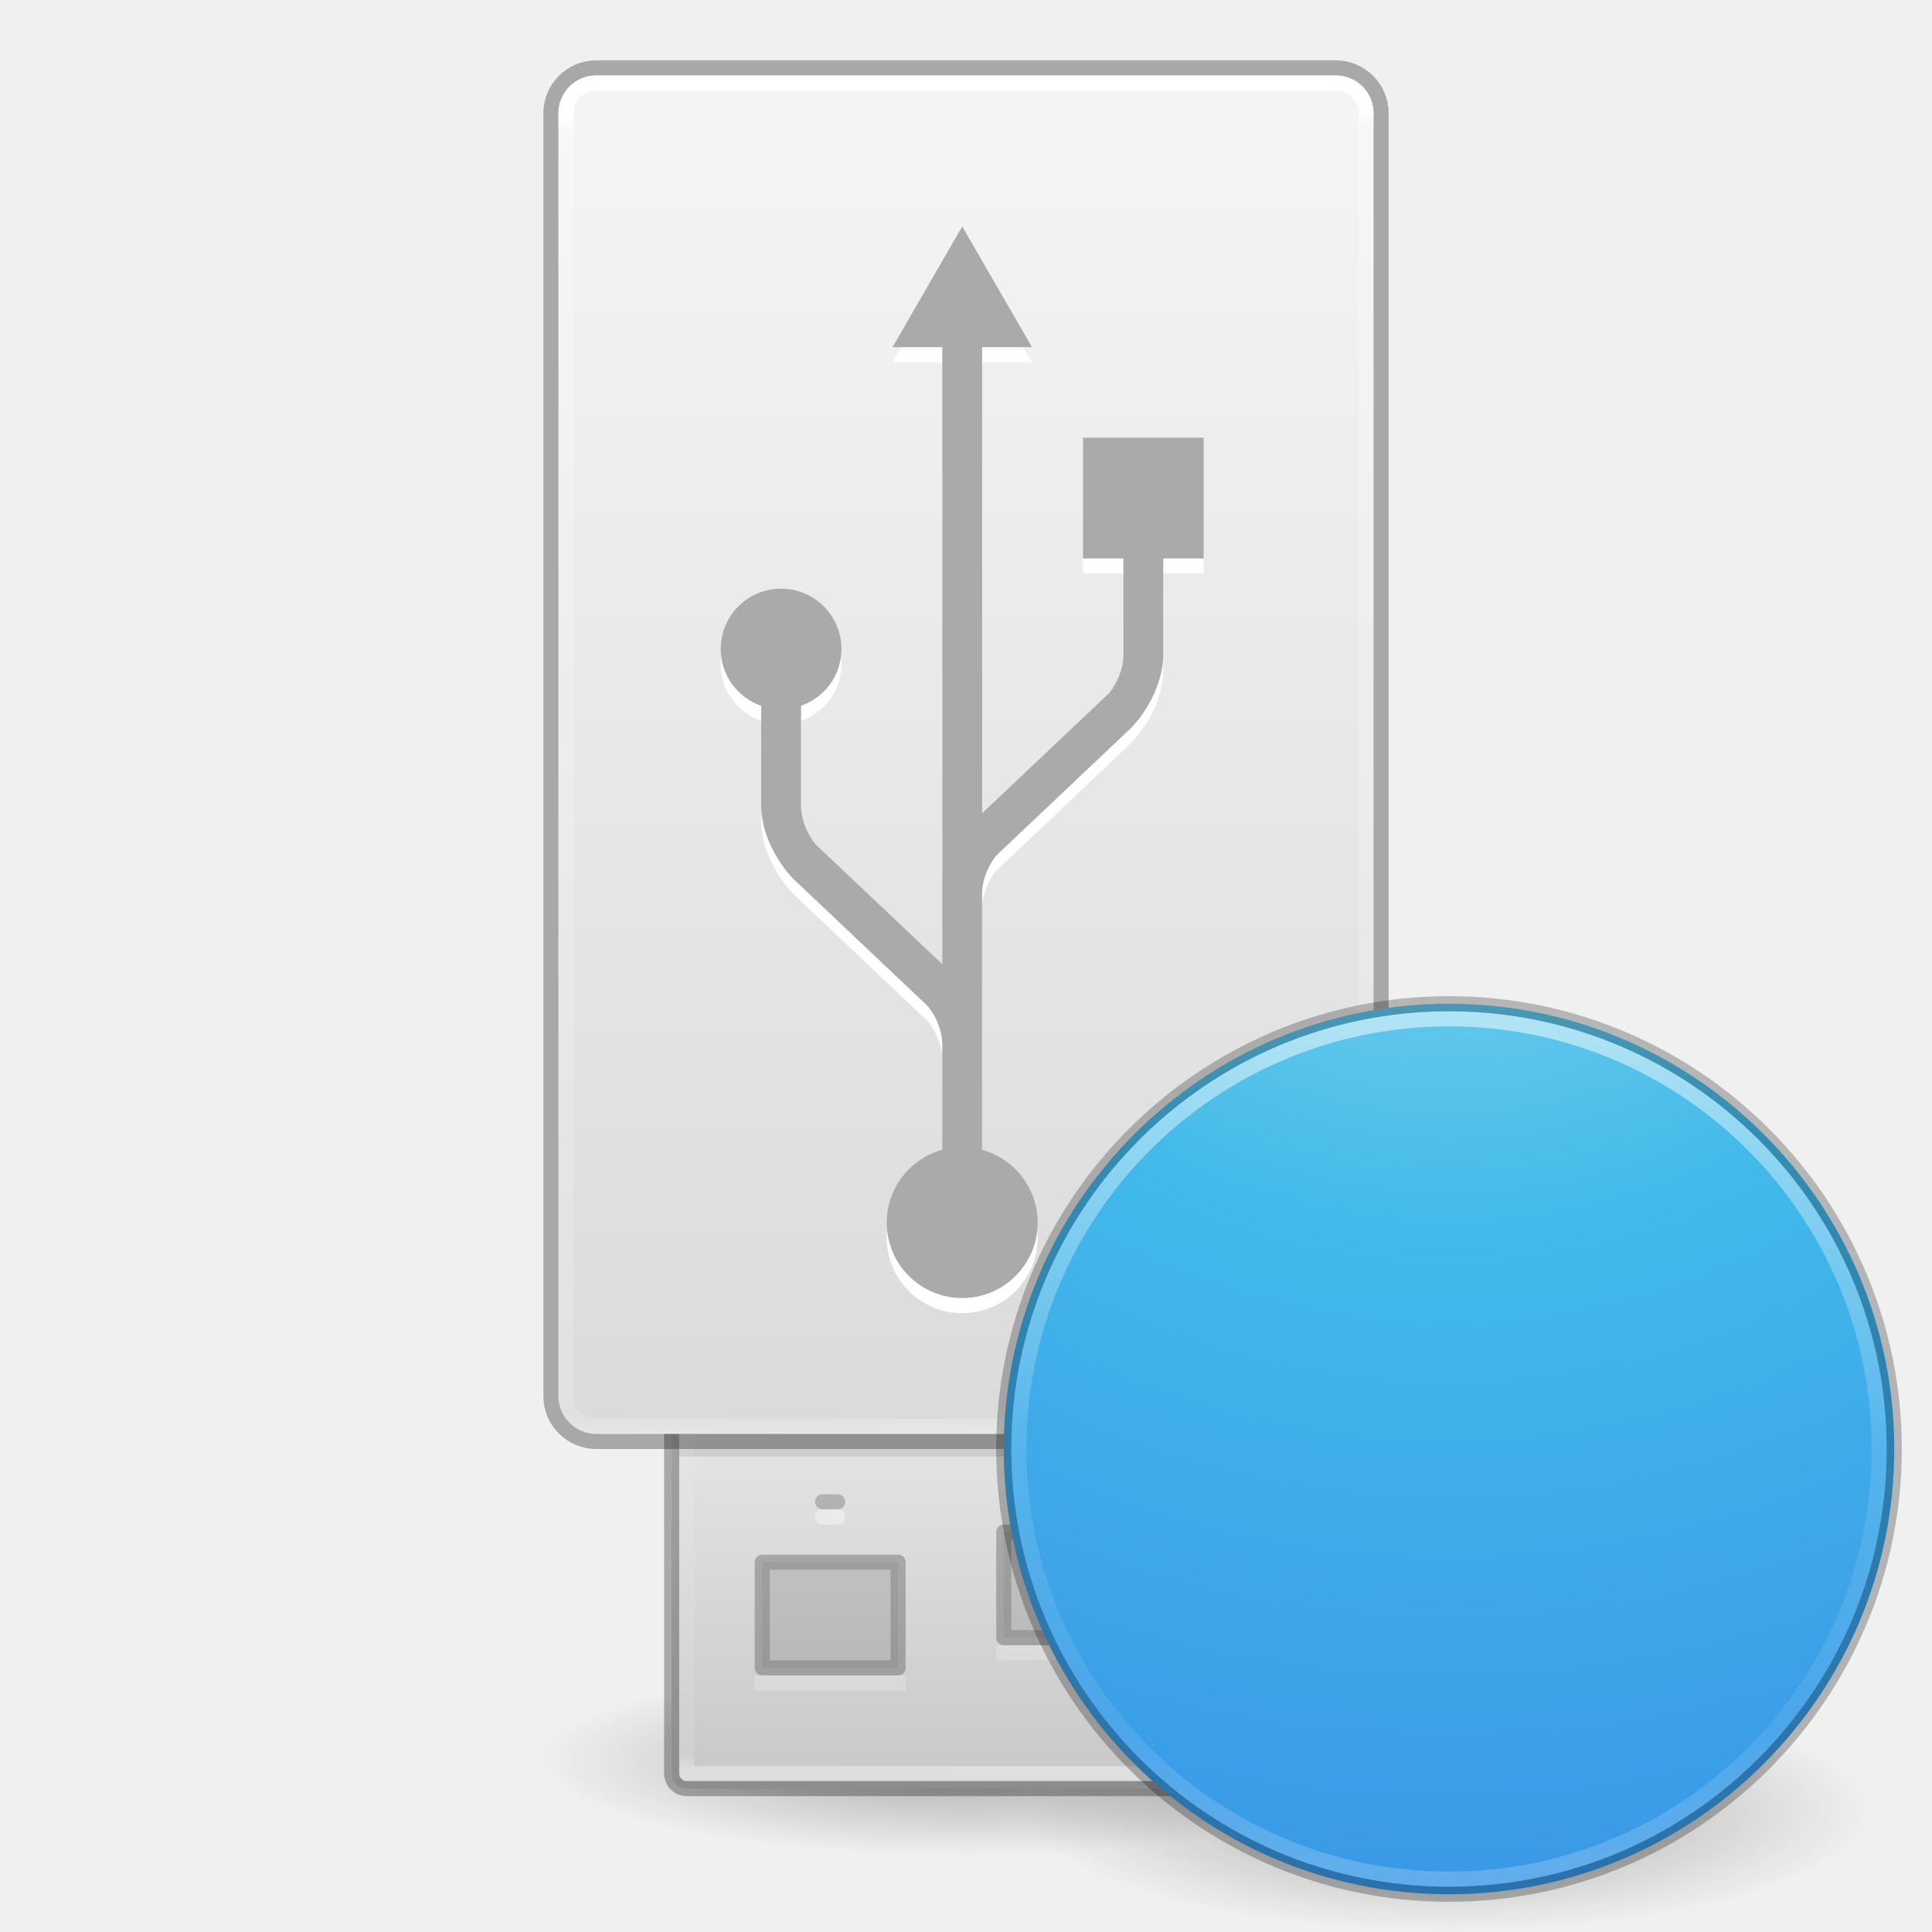
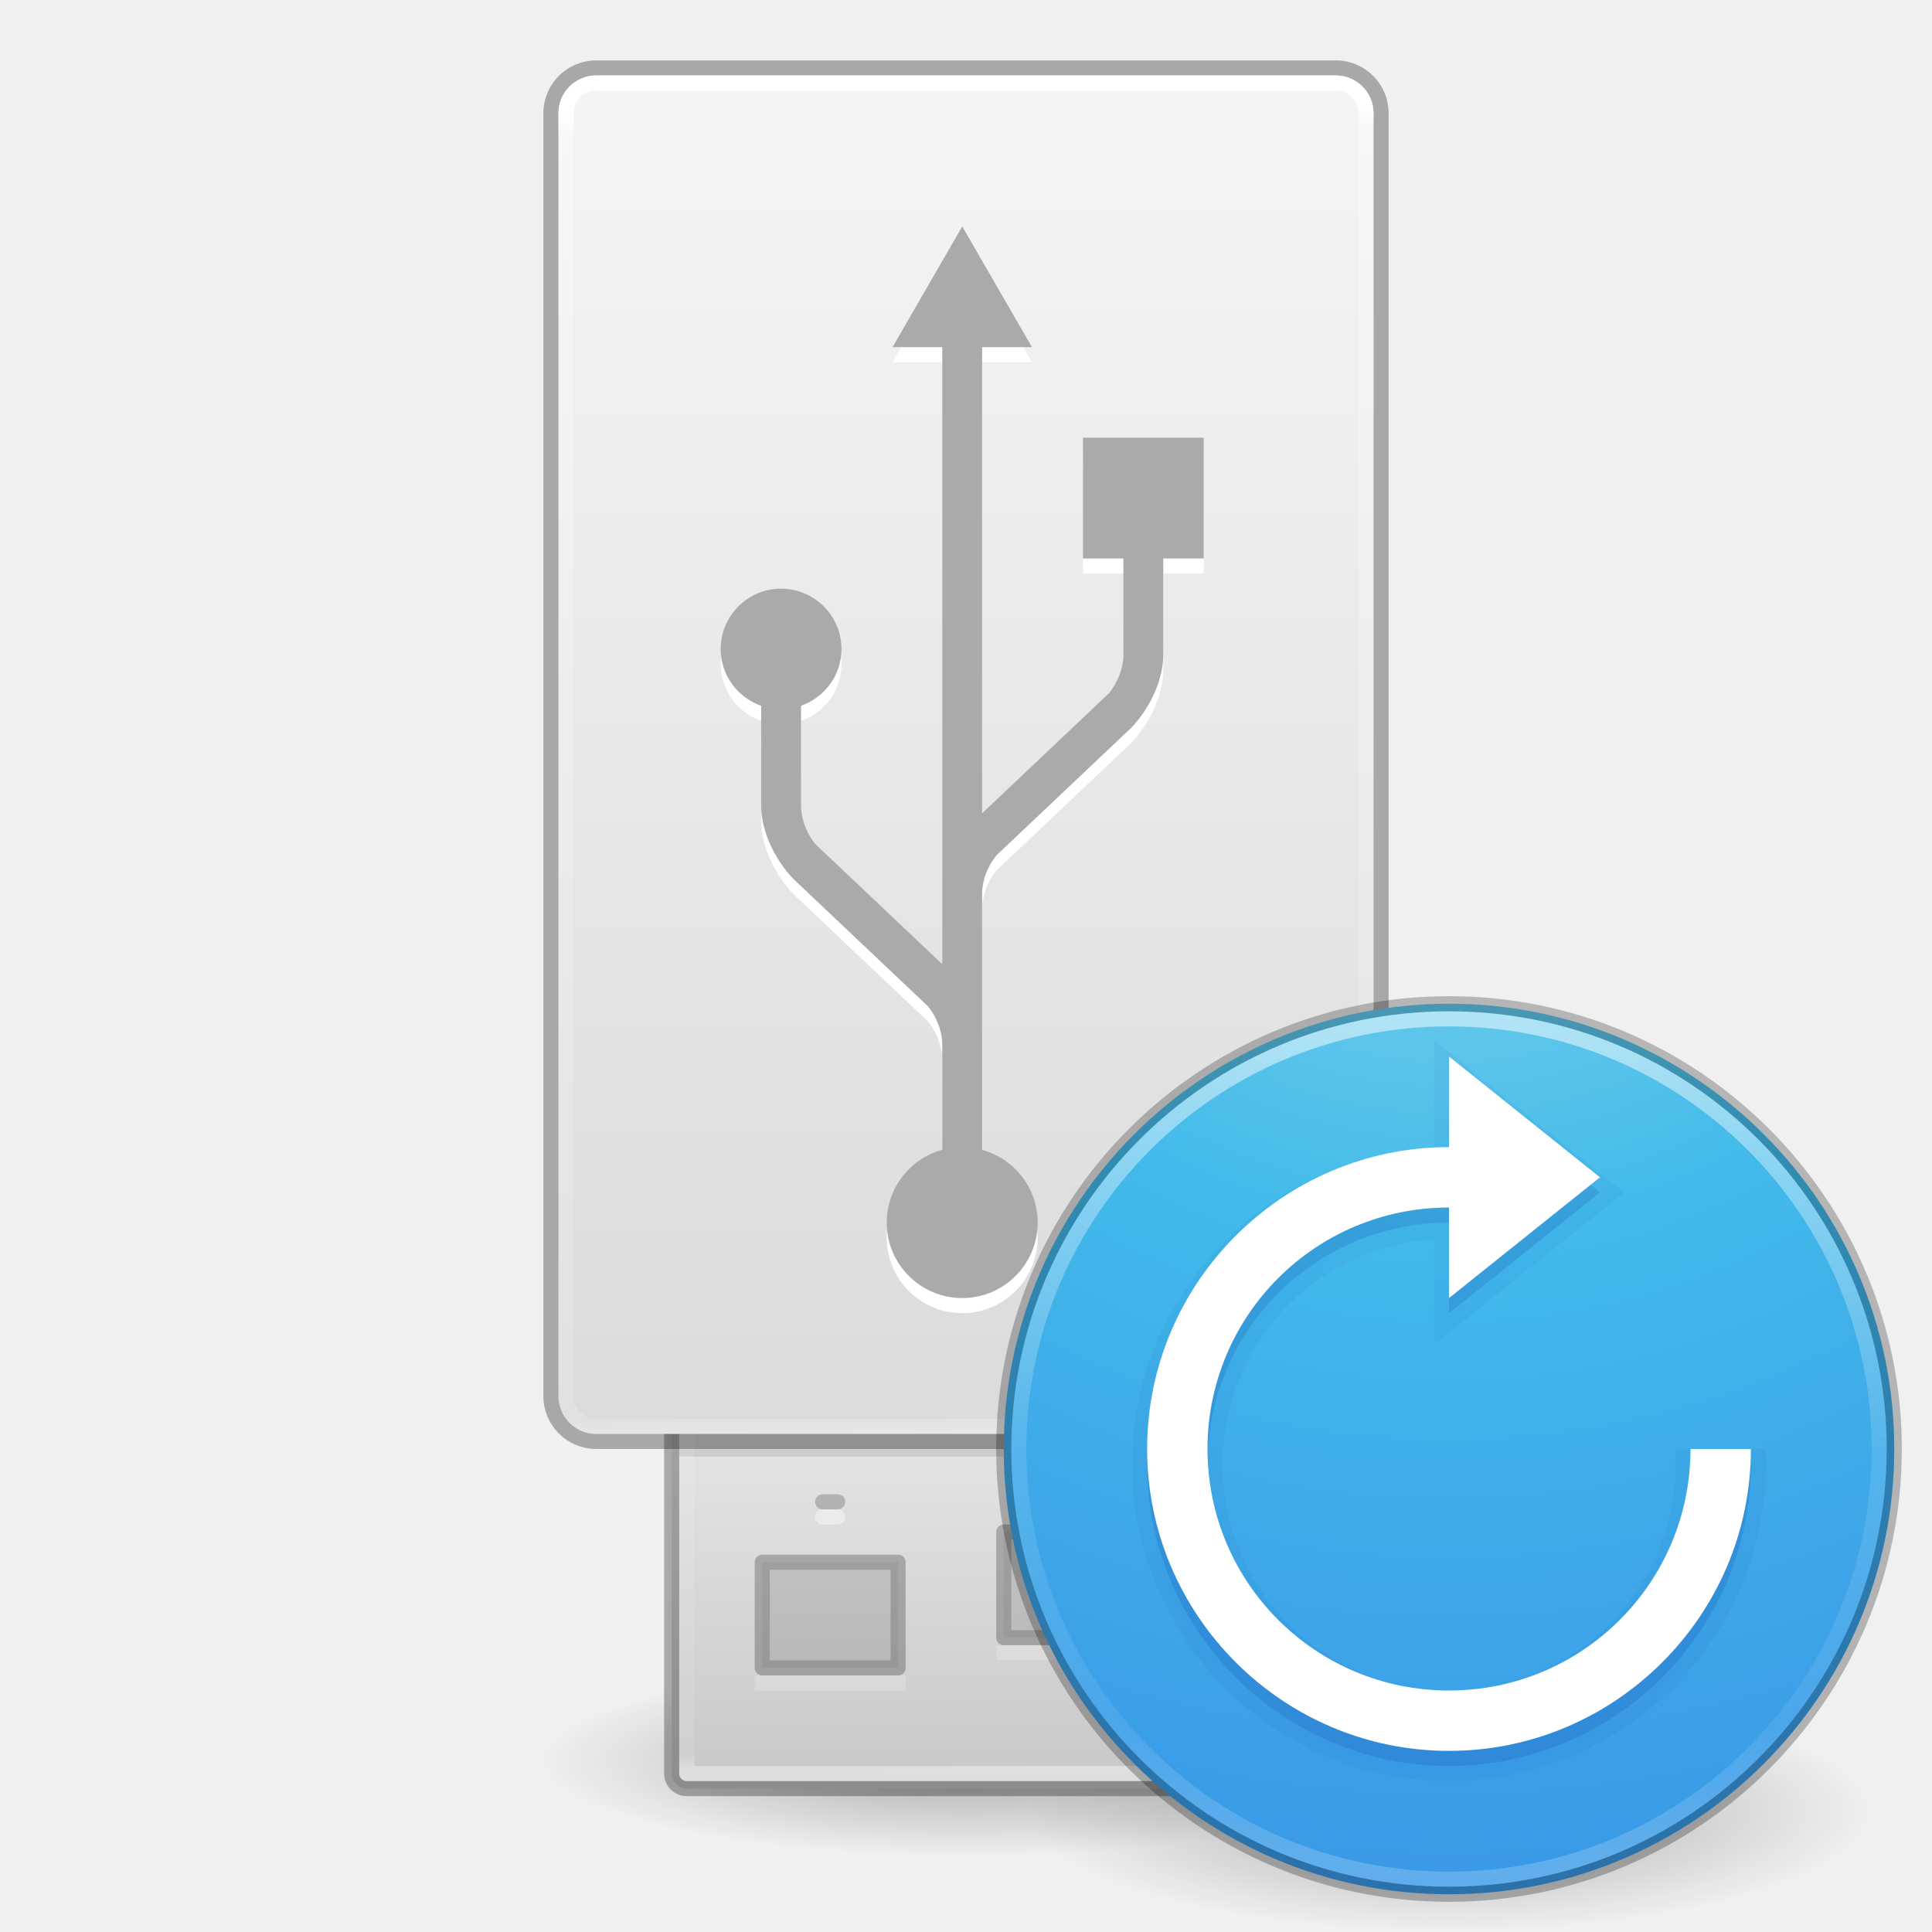
<svg xmlns="http://www.w3.org/2000/svg" xmlns:xlink="http://www.w3.org/1999/xlink" id="svg11300" height="128" width="128" version="1.0" viewBox="0 0 128 128">
  <defs id="defs3">
    <linearGradient id="linearGradient4614">
      <stop id="stop4606" style="stop-color:#ffffff;stop-opacity:1" offset="0" />
      <stop id="stop4608" style="stop-color:#ffffff;stop-opacity:0.235" offset="0.032" />
      <stop id="stop4610" style="stop-color:#ffffff;stop-opacity:0.157" offset="0.981" />
      <stop id="stop4612" style="stop-color:#ffffff;stop-opacity:0.392" offset="1" />
    </linearGradient>
    <linearGradient id="linearGradient3742">
      <stop offset="0" style="stop-color:#ffffff;stop-opacity:1" id="stop3734" />
      <stop offset="0.019" style="stop-color:#ffffff;stop-opacity:0.235" id="stop3736" />
      <stop offset="0.981" style="stop-color:#ffffff;stop-opacity:0.157" id="stop3738" />
      <stop offset="1" style="stop-color:#ffffff;stop-opacity:0.392" id="stop3740" />
    </linearGradient>
    <radialGradient id="radialGradient7374" gradientUnits="userSpaceOnUse" cy="41.636" cx="23.335" gradientTransform="matrix(1.248282,0,0,0.2824415,34.87228,104.8467)" r="22.627">
      <stop id="stop23421" offset="0" />
      <stop id="stop23423" style="stop-opacity:0" offset="1" />
    </radialGradient>
    <linearGradient id="linearGradient3600-8">
      <stop offset="0" style="stop-color:#f4f4f4;stop-opacity:1" id="stop3602-2" />
      <stop offset="1" style="stop-color:#dbdbdb;stop-opacity:1" id="stop3604-5" />
    </linearGradient>
    <linearGradient gradientTransform="matrix(2.479505,0,0,2.135671,46.78552,-3.819495)" gradientUnits="userSpaceOnUse" xlink:href="#linearGradient3600-8" id="linearGradient5466-8-3" y2="45.689" x2="11.098" y1="5.97" x1="11.098" />
    <linearGradient xlink:href="#linearGradient3742" id="linearGradient3730" gradientUnits="userSpaceOnUse" gradientTransform="matrix(1.73399,0,0,3.081918,-118.9887,-4.523891)" x1="118.574" y1="3.704" x2="118.795" y2="32.293" />
    <linearGradient xlink:href="#linearGradient4614" id="linearGradient4604" gradientUnits="userSpaceOnUse" gradientTransform="matrix(1.769231,0,0,3.153846,-122.7077,3.165132)" x1="116.835" y1="-38.101" x2="116.791" y2="-26.979" />
    <linearGradient id="linearGradient7056">
      <stop offset="0" style="stop-color:#e6e6e6;stop-opacity:1" id="stop7064" />
      <stop offset="1" style="stop-color:#c8c8c8;stop-opacity:1" id="stop7060" />
    </linearGradient>
    <linearGradient gradientTransform="matrix(2.6,0,0,2.6,1.600005,-2.799992)" xlink:href="#linearGradient7056" id="linearGradient4763" x1="25" y1="-35" x2="25" y2="-44.396" gradientUnits="userSpaceOnUse" />
    <radialGradient gradientTransform="matrix(2.635294,0,0,0.75294,-69.03532,116.5177)" gradientUnits="userSpaceOnUse" xlink:href="#linearGradient8838" id="radialGradient3384" fy="4.625" fx="62.625" r="10.625" cy="4.625" cx="62.625" />
    <linearGradient id="linearGradient8838">
      <stop offset="0" style="stop-color:#000000;stop-opacity:1" id="stop8840" />
      <stop offset="1" style="stop-color:#000000;stop-opacity:0" id="stop8842" />
    </linearGradient>
    <linearGradient gradientTransform="matrix(2.268686,0,0,2.342424,312.3659,-11.7705)" gradientUnits="userSpaceOnUse" xlink:href="#linearGradient3104-8-8-97-4-6-2-0-1-4-0-5-8-3-9-1" id="linearGradient3315" y2="5.176" x2="-95.838" y1="54.2" x1="-95.838" />
    <linearGradient id="linearGradient3104-8-8-97-4-6-2-0-1-4-0-5-8-3-9-1">
      <stop offset="0" style="stop-color:#000000;stop-opacity:0.322" id="stop3106-5-4-3-5-0-1-61-9-2-7-3-3-2-6-9" />
      <stop offset="1" style="stop-color:#000000;stop-opacity:0.278" id="stop3108-4-3-7-8-2-4-01-9-9-0-6-4-3-7-7" />
    </linearGradient>
    <radialGradient gradientTransform="matrix(0,3.595884,-3.804016,-9.7874427e-8,128.1432,43.93542)" gradientUnits="userSpaceOnUse" xlink:href="#linearGradient4632-92-3-0-8-1-6-6" id="radialGradient3399" fy="8.45" fx="6.275" r="20" cy="8.45" cx="6.275" />
    <linearGradient id="linearGradient4632-92-3-0-8-1-6-6">
      <stop offset="0" style="stop-color:#fafafa;stop-opacity:1" id="stop4634-68-8-0-2-9-1-1" />
      <stop offset="1" style="stop-color:#e1e1e1;stop-opacity:1" id="stop4636-8-21-7-1-4-9-4" />
    </linearGradient>
    <linearGradient gradientTransform="matrix(1.54054,0,0,1.54054,-14.5084,56.93615)" gradientUnits="userSpaceOnUse" xlink:href="#linearGradient4011-7-0" id="linearGradient3306" y2="42.884" x2="71.204" y1="7.831" x1="71.204" />
    <linearGradient id="linearGradient4011-7-0">
      <stop offset="0" style="stop-color:#ffffff;stop-opacity:1" id="stop4013-4" />
      <stop offset="0.508" style="stop-color:#ffffff;stop-opacity:0.235" id="stop4015-61" />
      <stop offset="0.835" style="stop-color:#ffffff;stop-opacity:0.157" id="stop4017-2" />
      <stop offset="1" style="stop-color:#ffffff;stop-opacity:0.392" id="stop4019-2" />
    </linearGradient>
    <radialGradient gradientTransform="matrix(0,7.195126,-7.611584,-1.9584024e-7,160.3162,35.57609)" gradientUnits="userSpaceOnUse" xlink:href="#linearGradient2867-449-88-871-390-598-476-591-434-148-57-177-3-8-8" id="radialGradient3386" fy="8.45" fx="1.198" r="20" cy="8.45" cx="1.198" />
    <linearGradient id="linearGradient2867-449-88-871-390-598-476-591-434-148-57-177-3-8-8">
      <stop offset="0" style="stop-color:#90dbec;stop-opacity:1" id="stop3750-8-9-0" />
      <stop offset="0.262" style="stop-color:#42baea;stop-opacity:1" id="stop3752-3-2-2" />
      <stop offset="0.705" style="stop-color:#3689e6;stop-opacity:1" id="stop3754-7-2-2-9" />
      <stop offset="1" style="stop-color:#2b63a0;stop-opacity:1" id="stop3756-9-3-05" />
    </linearGradient>
+     <linearGradient gradientTransform="matrix(1.230474,0,0,1.270467,273.851,47.54821)" gradientUnits="userSpaceOnUse" xlink:href="#linearGradient3104-8-8-97-4-6-2-0-1-4-0-5-8-3-9-1" id="linearGradient3315-3" y2="5.176" x2="-95.838" y1="54.2" x1="-95.838" />
  </defs>
  <path style="display:inline;overflow:visible;visibility:visible;opacity:0.3;fill:url(#radialGradient3384);fill-opacity:1;fill-rule:evenodd;stroke:none;stroke-width:1;marker:none" id="path8836" d="m 124,120 c 0,4.418 -12.536,8 -28,8 -15.464,0 -28,-3.582 -28,-8 0,-4.418 12.536,-8 28,-8 C 111.464,112 124,115.582 124,120 Z" />
  <path id="path23417" style="opacity:0.3;fill:url(#radialGradient7374);fill-rule:evenodd;stroke-width:1" d="m 92.246,116.607 a 28.246,6.391 0 1 1 -56.491,0 28.246,6.391 0 1 1 56.491,0 z" />
  <rect id="rect3448" style="fill:url(#linearGradient4763);fill-opacity:1;stroke:#000000;stroke-width:1;stroke-opacity:0.293" transform="scale(1,-1)" rx="1" ry="1" height="39" width="39" y="-118.5" x="44.5" />
  <path style="opacity:0.1;fill:none;fill-rule:evenodd;stroke:#000000;stroke-width:3;stroke-linecap:butt;stroke-linejoin:miter;stroke-miterlimit:4;stroke-dasharray:none;stroke-opacity:1" d="M 45,95 H 83" id="path4538" />
  <path style="opacity:0.35;fill:#000000;fill-opacity:0.336;stroke:#000000;stroke-width:1;stroke-linecap:butt;stroke-linejoin:round;stroke-miterlimit:4;stroke-dasharray:none;stroke-dashoffset:0;stroke-opacity:0.674" d="m 50.5,103.5 v 7 h 9 v -7 z" id="rect3450" />
  <rect id="rect3458" style="opacity:0.4;fill:none;fill-opacity:1;stroke:url(#linearGradient4604);stroke-width:1;stroke-linecap:round;stroke-linejoin:round;stroke-miterlimit:4;stroke-dasharray:none;stroke-dashoffset:0;stroke-opacity:1;marker:none" transform="scale(1,-1)" height="37" width="37" y="-117.5" x="45.5" />
  <rect ry="2.5" id="rect5391" style="opacity:1;fill:url(#linearGradient5466-8-3);fill-opacity:1;stroke:none;stroke-width:1;stroke-linecap:butt;stroke-linejoin:round;stroke-miterlimit:4;stroke-dasharray:none;stroke-dashoffset:0;stroke-opacity:1;marker:none" rx="2.5" height="90" width="54" y="5" x="37" />
  <rect ry="3" id="rect5391-2" style="opacity:0.3;fill:none;fill-opacity:1;stroke:#000000;stroke-width:1;stroke-linecap:butt;stroke-linejoin:round;stroke-miterlimit:4;stroke-dasharray:none;stroke-dashoffset:0;stroke-opacity:1;marker:none" rx="3" height="91" width="55" y="4.5" x="36.5" />
  <rect rx="2" id="rect5391-2-0" style="opacity:1;fill:none;fill-opacity:1;stroke:url(#linearGradient3730);stroke-width:1;stroke-linecap:round;stroke-linejoin:round;stroke-miterlimit:4;stroke-dasharray:none;stroke-dashoffset:0;stroke-opacity:1;marker:none" ry="2" height="89" width="53" y="5.5" x="37.5" />
  <path style="fill:#ffffff;fill-opacity:1;stroke-width:1" d="M 63.751,16.002 59.132,24 h 3.295 v 40.881 l -8.41,-7.959 c -0.543,-0.677 -0.924,-1.565 -0.945,-2.477 0,-3.688 5.5e-5,-5.879 -0.002,-6.686 C 54.627,47.213 55.749,45.745 55.749,44 c 0,-2.208 -1.791,-3.998 -4,-3.998 -2.21,0 -4,1.79 -4,3.998 0,1.745 1.124,3.213 2.68,3.76 l -0.002,6.607 c 0,1.791 0.983,3.667 2.135,4.861 v 0.002 c 0.028,0.025 8.922,8.445 8.922,8.445 0.542,0.676 0.922,1.562 0.943,2.473 v 7.029 A 5,5 0 0 0 58.749,82 a 5,5 0 0 0 5,5 5,5 0 0 0 5,-5 5,5 0 0 0 -3.682,-4.818 v -6.953 c 0,-0.012 6.39e-4,-0.023 0,-0.035 V 60.145 c 0.023,-0.909 0.402,-1.795 0.945,-2.471 0,0 8.893,-8.417 8.922,-8.443 1.152,-1.194 2.135,-3.072 2.135,-4.863 L 77.068,38 h 2.682 v -8 h -8 v 8 h 2.678 c 0,0 -0.002,1.677 -0.002,6.445 -0.021,0.912 -0.402,1.799 -0.945,2.477 l -8.412,7.961 V 24 h 3.301 z" id="path4696" />
  <path id="path1334" d="M 63.751,15.002 59.132,23 h 3.295 v 40.881 l -8.41,-7.959 c -0.543,-0.677 -0.924,-1.565 -0.945,-2.477 0,-3.688 5.5e-5,-5.879 -0.002,-6.686 C 54.627,46.213 55.749,44.745 55.749,43 c 0,-2.208 -1.791,-3.998 -4,-3.998 -2.21,0 -4,1.79 -4,3.998 0,1.745 1.124,3.213 2.68,3.76 l -0.002,6.607 c 0,1.791 0.983,3.667 2.135,4.861 v 0.002 c 0.028,0.025 8.922,8.445 8.922,8.445 0.542,0.676 0.922,1.562 0.943,2.473 v 7.029 A 5,5 0 0 0 58.749,81 a 5,5 0 0 0 5,5 5,5 0 0 0 5,-5 5,5 0 0 0 -3.682,-4.818 v -6.953 c 0,-0.012 6.39e-4,-0.023 0,-0.035 V 59.145 c 0.023,-0.909 0.402,-1.795 0.945,-2.471 0,0 8.893,-8.417 8.922,-8.443 1.152,-1.194 2.135,-3.072 2.135,-4.863 L 77.068,37 h 2.682 v -8 h -8 v 8 h 2.678 c 0,0 -0.002,1.677 -0.002,6.445 -0.021,0.912 -0.402,1.799 -0.945,2.477 l -8.412,7.961 V 23 h 3.301 z" style="fill:#aaaaaa;fill-opacity:1;stroke-width:1" />
  <path id="path4655" d="m 66.5,101.5 v 7 h 9 v -7 z" style="opacity:0.35;fill:#000000;fill-opacity:0.336;stroke:#000000;stroke-width:1;stroke-linecap:butt;stroke-linejoin:round;stroke-miterlimit:4;stroke-dasharray:none;stroke-dashoffset:0;stroke-opacity:0.674" />
  <path id="path4661" d="M 50,111.5 H 60" style="opacity:0.2;fill:none;fill-rule:evenodd;stroke:#ffffff;stroke-width:1px;stroke-linecap:butt;stroke-linejoin:miter;stroke-opacity:1" />
  <path style="opacity:0.2;fill:none;fill-rule:evenodd;stroke:#ffffff;stroke-width:1px;stroke-linecap:butt;stroke-linejoin:miter;stroke-opacity:1" d="M 66,109.5 H 76" id="path4663" />
  <rect rx="0.5" ry="0.5" y="99" x="54" height="1" width="2" id="rect4665" style="opacity:0.2;fill:#000000;fill-opacity:1;stroke:none;stroke-width:3;stroke-linecap:round;stroke-linejoin:round;stroke-miterlimit:4;stroke-dasharray:none;stroke-dashoffset:0;stroke-opacity:1" />
  <rect rx="0.5" style="opacity:0.2;fill:#000000;fill-opacity:1;stroke:none;stroke-width:3;stroke-linecap:round;stroke-linejoin:round;stroke-miterlimit:4;stroke-dasharray:none;stroke-dashoffset:0;stroke-opacity:1" id="rect4667" width="2" height="1" x="70" y="97" ry="0.5" />
  <rect rx="0.5" style="opacity:0.4;fill:#ffffff;fill-opacity:1;stroke:none;stroke-width:3;stroke-linecap:round;stroke-linejoin:round;stroke-miterlimit:4;stroke-dasharray:none;stroke-dashoffset:0;stroke-opacity:1" id="rect4669" width="2" height="1" x="54" y="100" ry="0.5" />
  <rect ry="0.5" y="98" x="70" height="1" width="2" id="rect4671" style="opacity:0.4;fill:#ffffff;fill-opacity:1;stroke:none;stroke-width:3;stroke-linecap:round;stroke-linejoin:round;stroke-miterlimit:4;stroke-dasharray:none;stroke-dashoffset:0;stroke-opacity:1" rx="0.5" />
  <path d="M 96,66.5 C 79.723,66.5 66.5,79.723 66.5,96 66.5,112.277 79.723,125.5 96,125.5 c 16.277,0 29.5,-13.223 29.5,-29.5 C 125.5,79.723 112.277,66.5 96,66.5 Z" id="path2555-72" style="color:#000000;display:inline;overflow:visible;visibility:visible;fill:url(#radialGradient3386);fill-opacity:1;fill-rule:nonzero;stroke:none;stroke-width:1;marker:none;enable-background:accumulate" />
  <path style="color:#000000;display:inline;overflow:visible;visibility:visible;fill:none;stroke:url(#linearGradient3306);stroke-width:1;stroke-linecap:round;stroke-linejoin:round;stroke-miterlimit:4;stroke-dasharray:none;stroke-dashoffset:0;stroke-opacity:1;marker:none;enable-background:accumulate;opacity:0.5" id="path8655-6-4" d="M 124.5,95.999 C 124.5,111.74 111.739,124.5 96,124.5 c -15.74,0 -28.5,-12.761 -28.5,-28.501 0,-15.74 12.76,-28.499 28.5,-28.499 15.739,0 28.5,12.759 28.5,28.499 z" />
  <path style="color:#000000;display:inline;overflow:visible;visibility:visible;opacity:0.8;fill:none;stroke:url(#linearGradient3315);stroke-width:1;stroke-linecap:butt;stroke-linejoin:miter;stroke-miterlimit:4;stroke-dasharray:none;stroke-dashoffset:0;stroke-opacity:1;marker:none;enable-background:accumulate" id="path2555-6-4" d="m 96,66.5 c -16.277,0 -29.5,13.223 -29.5,29.5 0,16.277 13.223,29.5 29.5,29.5 C 112.277,125.5 125.5,112.277 125.5,96 125.5,79.723 112.277,66.5 96,66.5 Z" />
+   <path id="path974" style="color:#000000;font-style:normal;font-variant:normal;font-weight:normal;font-stretch:normal;font-size:medium;line-height:normal;font-family:sans-serif;font-variant-ligatures:normal;font-variant-position:normal;font-variant-caps:normal;font-variant-numeric:normal;font-variant-alternates:normal;font-variant-east-asian:normal;font-feature-settings:normal;font-variation-settings:normal;text-indent:0;text-align:start;text-decoration:none;text-decoration-line:none;text-decoration-style:solid;text-decoration-color:#000000;letter-spacing:normal;word-spacing:normal;text-transform:none;writing-mode:lr-tb;direction:ltr;text-orientation:mixed;dominant-baseline:auto;baseline-shift:baseline;text-anchor:start;white-space:normal;shape-padding:0;shape-margin:0;inline-size:0;clip-rule:nonzero;display:inline;overflow:visible;visibility:visible;opacity:0.05;isolation:auto;mix-blend-mode:normal;color-interpolation:sRGB;color-interpolation-filters:linearRGB;solid-color:#000000;solid-opacity:1;vector-effect:none;fill:#002e99;fill-opacity:1;fill-rule:nonzero;stroke:none;stroke-width:2;stroke-linecap:butt;stroke-linejoin:miter;stroke-miterlimit:4;stroke-dasharray:none;stroke-dashoffset:0;stroke-opacity:1;marker:none;color-rendering:auto;image-rendering:auto;shape-rendering:auto;text-rendering:auto;enable-background:accumulate;stop-color:#000000;stop-opacity:1" d="m 95,68.92 v 2.08 5.102 c -11.088,0.536 -20,9.682 -20,20.898 0,11.559 9.441,21 21,21 11.559,0 21,-9.441 21,-21 v -1 h -6 v 1 c 0,8.31 -6.69,15 -15,15 -8.31,1e-5 -15,-6.69 -15,-15 0,-7.967 6.169,-14.38 14,-14.9 v 6.98 l 12.602,-10.08 z" />
+   <path id="path955" style="color:#000000;font-style:normal;font-variant:normal;font-weight:normal;font-stretch:normal;font-size:medium;line-height:normal;font-family:sans-serif;font-variant-ligatures:normal;font-variant-position:normal;font-variant-caps:normal;font-variant-numeric:normal;font-variant-alternates:normal;font-variant-east-asian:normal;font-feature-settings:normal;font-variation-settings:normal;text-indent:0;text-align:start;text-decoration:none;text-decoration-line:none;text-decoration-style:solid;text-decoration-color:#000000;letter-spacing:normal;word-spacing:normal;text-transform:none;writing-mode:lr-tb;direction:ltr;text-orientation:mixed;dominant-baseline:auto;baseline-shift:baseline;text-anchor:start;white-space:normal;shape-padding:0;shape-margin:0;inline-size:0;clip-rule:nonzero;display:inline;overflow:visible;visibility:visible;opacity:0.15;isolation:auto;mix-blend-mode:normal;color-interpolation:sRGB;color-interpolation-filters:linearRGB;solid-color:#000000;solid-opacity:1;vector-effect:none;fill:#002e99;fill-opacity:1;fill-rule:nonzero;stroke:none;stroke-width:4;stroke-linecap:butt;stroke-linejoin:miter;stroke-miterlimit:4;stroke-dasharray:none;stroke-dashoffset:0;stroke-opacity:1;marker:none;color-rendering:auto;image-rendering:auto;shape-rendering:auto;text-rendering:auto;enable-background:accumulate;stop-color:#000000;stop-opacity:1" d="m 96,71 v 6 c -11.015,0 -20,8.985 -20,20 0,11.015 8.985,20 20,20 11.015,0 20,-8.985 20,-20 h -4 c 0,8.849 -7.151,16 -16,16 -8.849,1e-5 -16,-7.151 -16,-16 0,-8.849 7.151,-16 16,-16 v 6 l 10,-8 z" />
+   <path id="path932" style="color:#000000;font-style:normal;font-variant:normal;font-weight:normal;font-stretch:normal;font-size:medium;line-height:normal;font-family:sans-serif;font-variant-ligatures:normal;font-variant-position:normal;font-variant-caps:normal;font-variant-numeric:normal;font-variant-alternates:normal;font-variant-east-asian:normal;font-feature-settings:normal;font-variation-settings:normal;text-indent:0;text-align:start;text-decoration:none;text-decoration-line:none;text-decoration-style:solid;text-decoration-color:#000000;letter-spacing:normal;word-spacing:normal;text-transform:none;writing-mode:lr-tb;direction:ltr;text-orientation:mixed;dominant-baseline:auto;baseline-shift:baseline;text-anchor:start;white-space:normal;shape-padding:0;shape-margin:0;inline-size:0;clip-rule:nonzero;display:inline;overflow:visible;visibility:visible;isolation:auto;mix-blend-mode:normal;color-interpolation:sRGB;color-interpolation-filters:linearRGB;solid-color:#000000;solid-opacity:1;vector-effect:none;fill:#ffffff;fill-opacity:1;fill-rule:nonzero;stroke:none;stroke-width:4;stroke-linecap:butt;stroke-linejoin:miter;stroke-miterlimit:4;stroke-dasharray:none;stroke-dashoffset:0;stroke-opacity:1;marker:none;color-rendering:auto;image-rendering:auto;shape-rendering:auto;text-rendering:auto;enable-background:accumulate;stop-color:#000000;stop-opacity:1;opacity:1" d="M 96 70 L 96 76 C 84.985 76 76 84.985 76 96 C 76 107.015 84.985 116 96 116 C 107.015 116 116 107.015 116 96 L 112 96 C 112 104.849 104.849 112 96 112 C 87.151 112 80 104.849 80 96 C 80 87.151 87.151 80 96 80 L 96 86 L 106 78 L 96 70 z " />
</svg>
